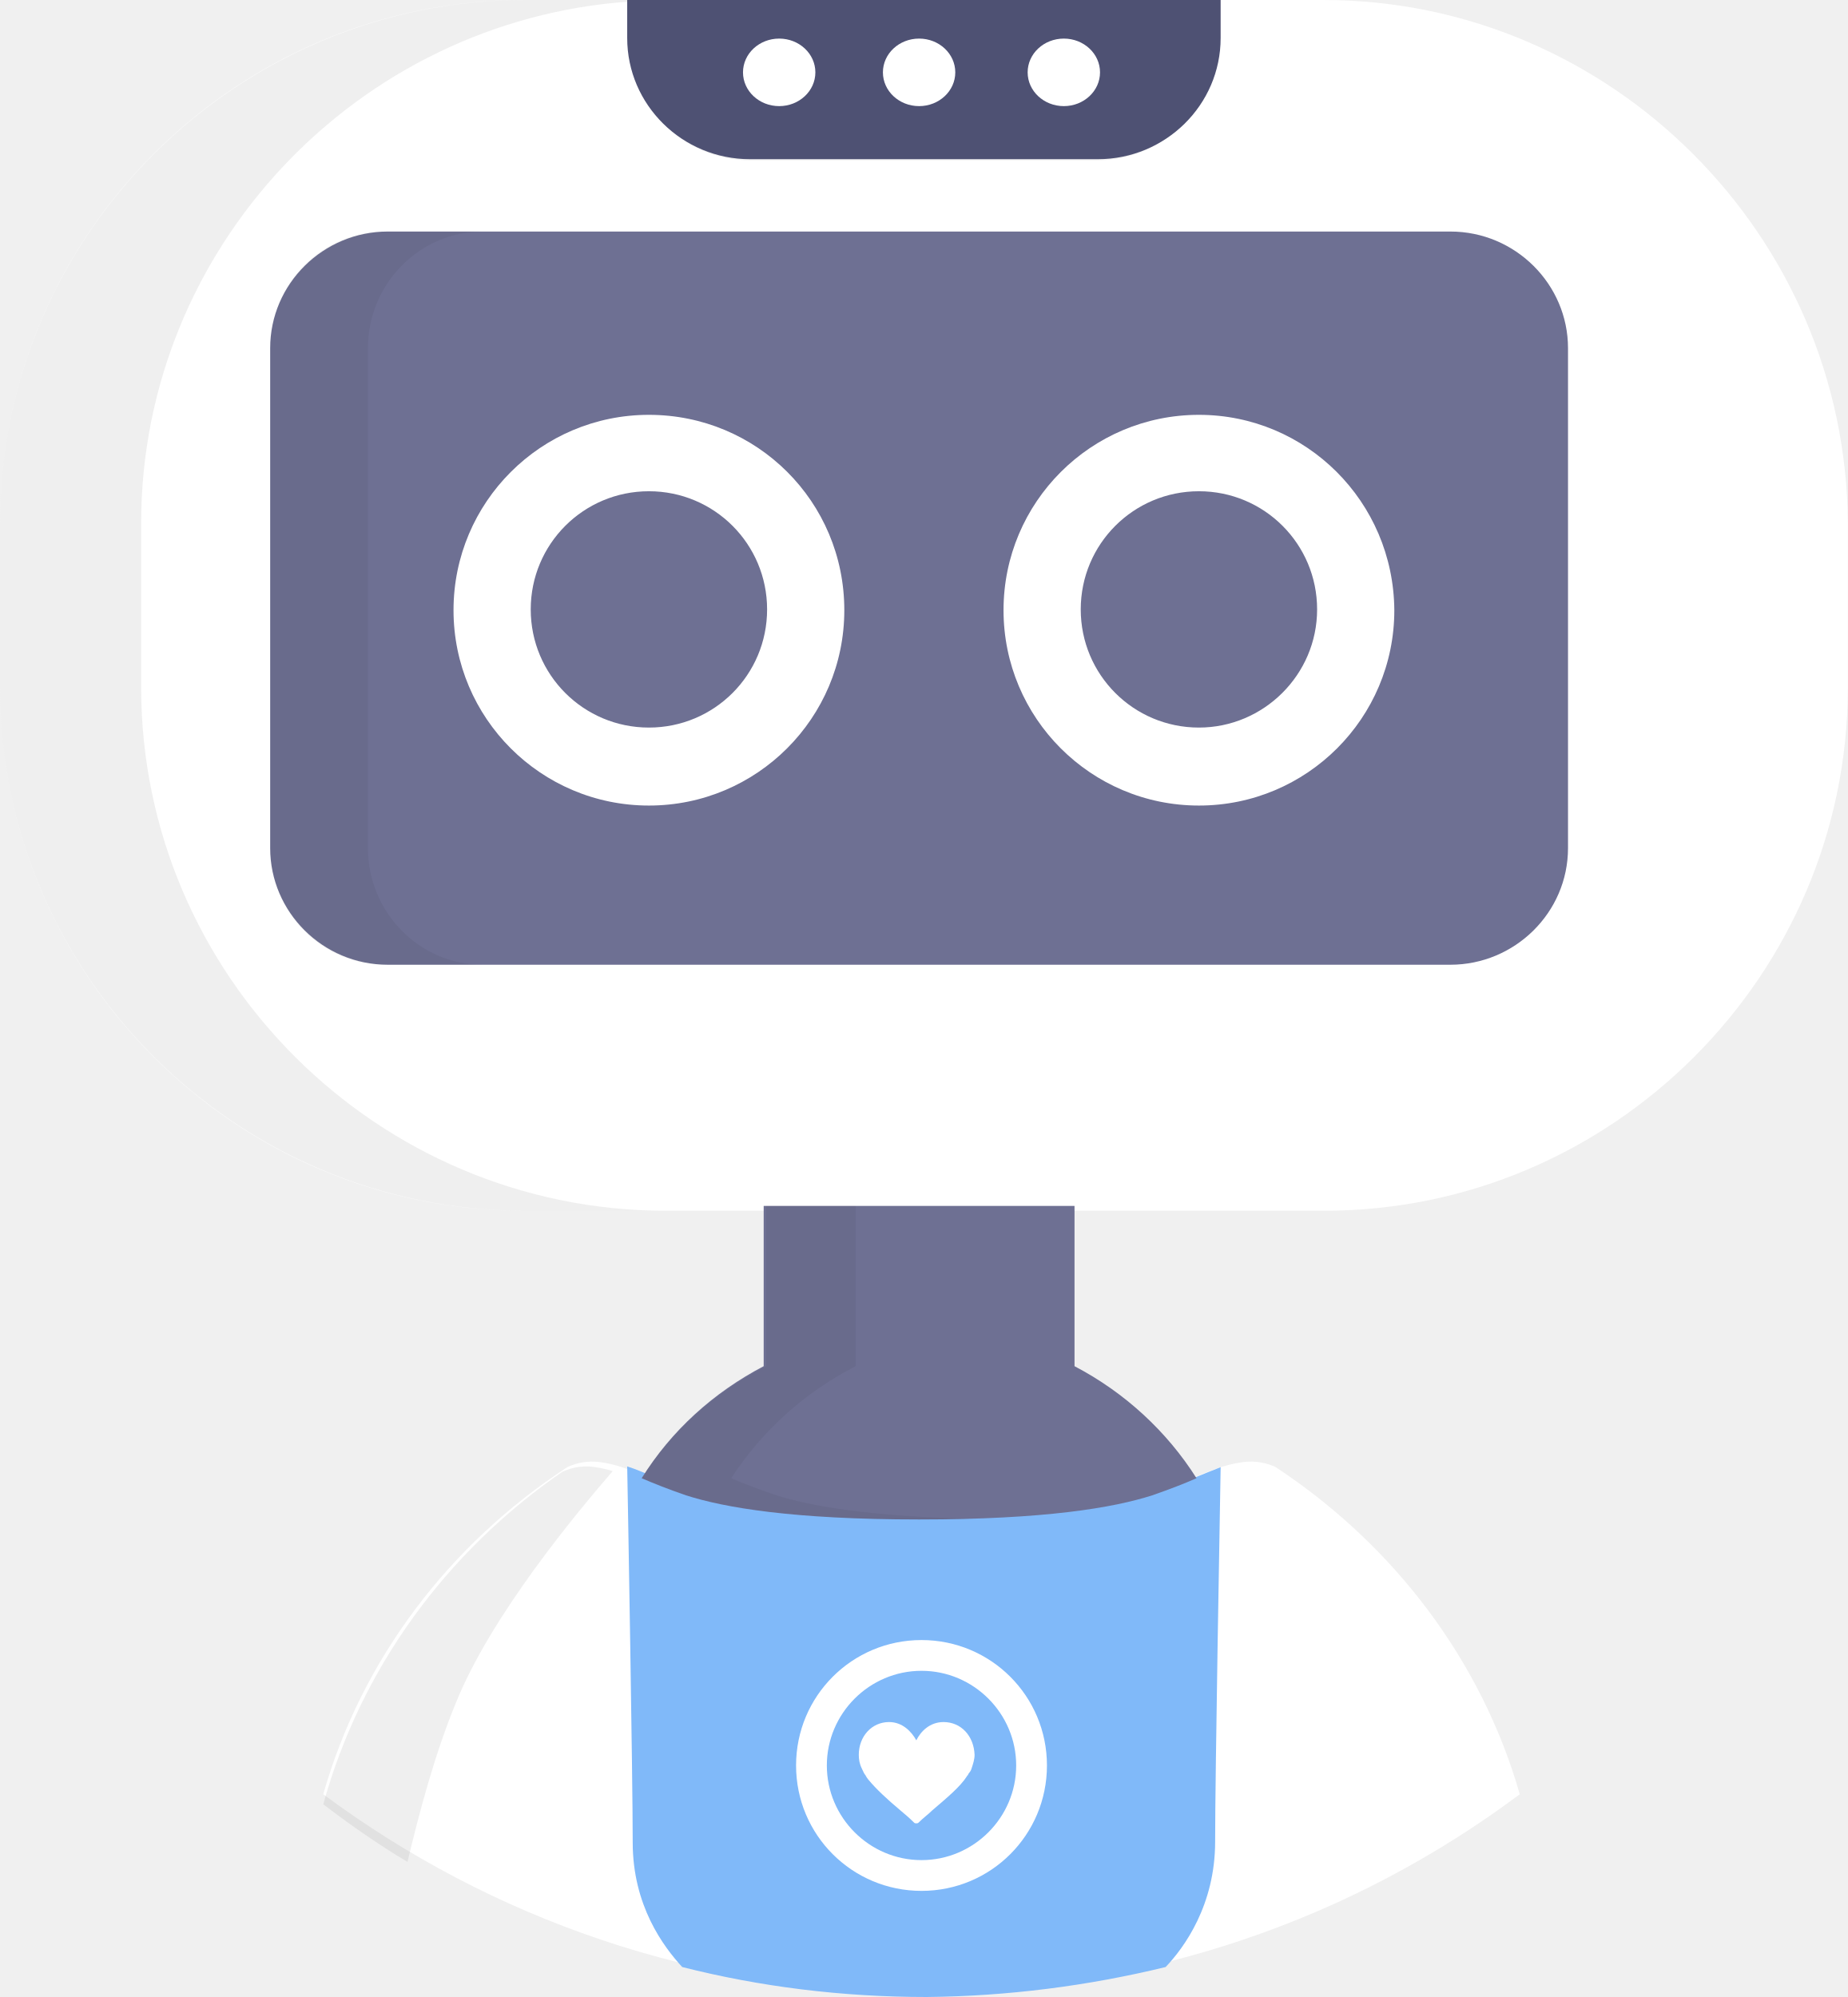
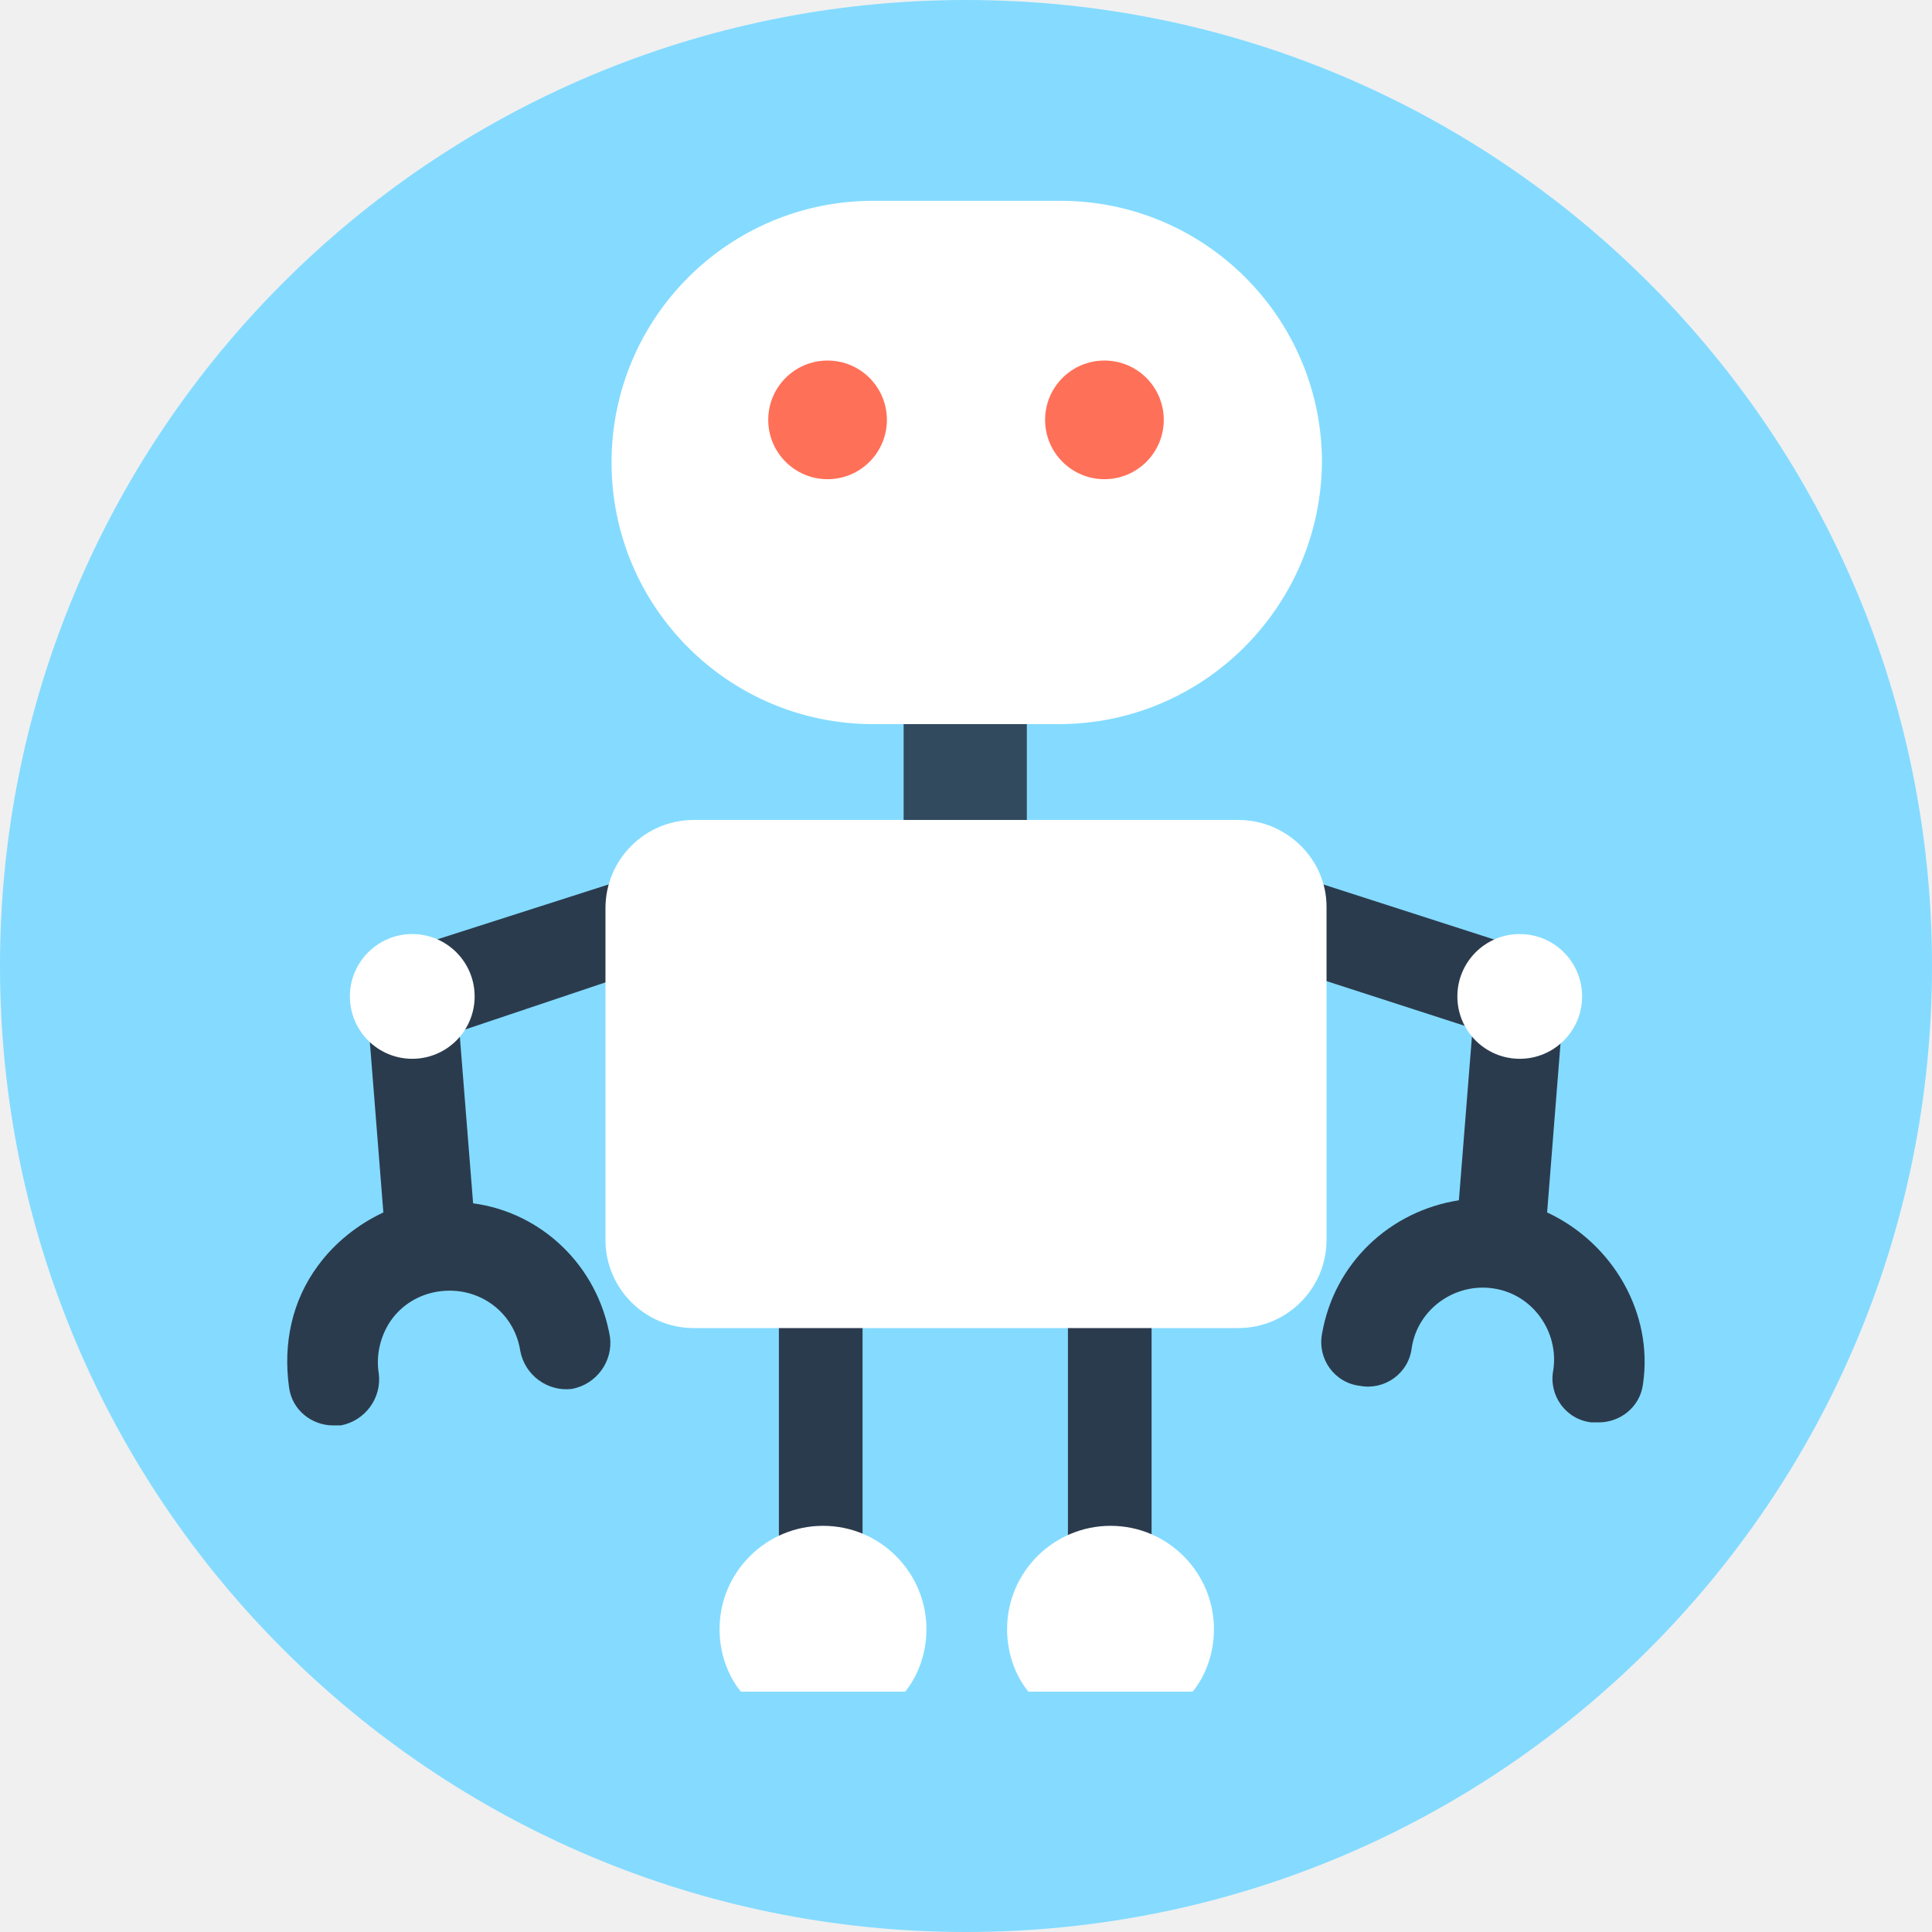
- <svg xmlns="http://www.w3.org/2000/svg" width="383px" height="414px" viewBox="0 0 383 414" version="1.1">
-   <defs />
-   <g id="Page-5" stroke="none" stroke-width="1" fill="none" fill-rule="evenodd">
-     <g id="robot1" fill-rule="nonzero">
-       <path d="M264.361,304.117 C262.901,303.471 260.466,302.663 257.382,303.148 C251.702,303.956 247.806,306.54 239.691,309.287 C231.576,311.871 217.293,314.295 191,314.295 C164.707,314.295 150.424,311.871 142.309,309.287 C134.194,306.702 130.298,303.956 124.618,303.148 C121.534,302.663 119.099,303.471 117.639,304.117 C93.131,320.11 74.953,344.019 67,371.967 C101.571,397.653 144.581,413 191,413 C237.581,413 280.429,397.815 315,371.967 C307.047,344.181 288.869,320.272 264.361,304.117 Z" id="XMLID_18_" fill="#FFFFFF" />
-       <path d="M67,374.05 C72.556,378.306 78.429,382.399 84.46,386 C86.841,376.014 90.016,363.9 94.46,353.096 C101.762,334.925 119.381,313.808 127,304.968 C125.889,304.641 124.619,304.314 123.349,304.15 C120.333,303.659 117.952,304.477 116.524,305.132 C92.556,321.666 74.778,345.893 67,374.05 Z" id="XMLID_27_" fill="#5F5F5F" opacity="0.1" />
-       <path d="M241.596,407.789 C245.506,403.703 251.86,394.877 251.86,381.801 C251.86,367.908 252.837,313.48 253,304.163 C249.579,305.471 245.995,307.105 240.619,308.903 C232.473,311.519 218.136,313.97 191.744,313.97 C165.352,313.97 151.016,311.519 142.87,308.903 C137.168,307.105 133.584,305.144 130,304 C130.163,312.99 131.14,367.908 131.14,381.964 C131.14,395.04 137.494,403.539 141.404,407.789 C157.532,411.875 174.475,414 192.07,414 C208.85,413.837 225.468,411.712 241.596,407.789 Z" id="XMLID_26_" fill="#80B9F9" />
-       <path d="M274.313,0 L252.576,0 L252.576,7.945 C252.576,21.89 241.22,33.24 227.269,33.24 L155.568,33.24 C141.618,33.24 130.262,21.89 130.262,7.945 L130.262,0 L108.525,0 C48.828,0 0,48.806 0,108.475 L0,142.525 C0,202.194 48.828,251 108.525,251 L274.475,251 C334.172,251 383,202.194 383,142.525 L383,108.475 C382.676,48.806 333.848,0 274.313,0 Z" id="XMLID_166_" fill="#FFFFFF" />
-       <path d="M155.448,33 L227.552,33 C241.581,33 253,21.732 253,7.888 L253,0 L130,0 L130,7.888 C130,21.732 141.419,33 155.448,33 Z" id="XMLID_165_" fill="#4E5173" />
-       <path d="M29.258,142.525 L29.258,108.475 C29.258,51.4 74.12,4.216 130.523,0.324 L130.523,0 L108.742,0 C48.926,0 0,48.806 0,108.475 L0,142.525 C0,202.194 48.926,251 108.742,251 L138,251 C78.184,251 29.258,202.194 29.258,142.525 Z" id="XMLID_53_" fill="#5F5F5F" opacity="0.1" />
-       <ellipse id="XMLID_2_" fill="#FFFFFF" cx="161.5" cy="15" rx="7.5" ry="7" />
-       <ellipse id="XMLID_5_" fill="#FFFFFF" cx="190.5" cy="15" rx="7.5" ry="7" />
-       <ellipse id="XMLID_6_" fill="#FFFFFF" cx="220.5" cy="15" rx="7.5" ry="7" />
-       <path d="M142.181,310 C150.234,312.581 164.408,315 190.5,315 C216.592,315 230.766,312.581 238.819,310 C242.524,308.71 245.423,307.581 248,306.452 C241.88,296.774 233.182,288.71 222.713,283.226 L222.713,250 L158.287,250 L158.287,283.226 C147.818,288.71 139.12,296.613 133,306.452 C135.577,307.581 138.476,308.71 142.181,310 Z" id="XMLID_13_" fill="#6E7093" />
-       <path d="M160.923,310 C157.145,308.71 154.188,307.581 151.56,306.452 C157.802,296.774 166.671,288.71 177.348,283.226 L177.348,250 L158.787,250 L158.787,283.226 C148.111,288.71 139.242,296.613 133,306.452 C135.628,307.419 138.42,308.71 142.362,310 C150.575,312.581 165.029,315 191.638,315 C194.923,315 198.043,315 201,314.839 C180.14,314.355 168.15,312.258 160.923,310 Z" id="XMLID_29_" fill="#000000" opacity="0.05" />
-       <path d="M300.619,200 L80.381,200 C66.89,200 56,189.039 56,175.822 L56,72.178 C56,58.8 67.053,48 80.381,48 L300.619,48 C314.11,48 325,58.961 325,72.178 L325,175.822 C325,189.2 313.947,200 300.619,200 Z" id="XMLID_7_" fill="#6E7093" />
-       <path d="M79.741,200 L100,200 C86.863,200 76.259,189.039 76.259,175.822 L76.259,72.178 C76.259,58.8 87.022,48 100,48 L79.741,48 C66.604,48 56,58.961 56,72.178 L56,175.822 C56,189.2 66.763,200 79.741,200 Z" id="XMLID_28_" fill="#000000" opacity="0.05" />
-       <path d="M195.569,357 C192.745,357 190.863,358.895 189.922,360.789 C188.98,359.053 187.098,357 184.275,357 C180.667,357 178,360 178,363.789 C178,364.737 178.157,365.684 178.627,366.632 C178.941,367.263 179.098,367.737 179.412,368.053 C179.412,368.211 179.569,368.211 179.569,368.368 C179.882,368.842 180.039,369 180.039,369 C181.608,370.895 183.804,372.947 186.627,375.316 C187.569,376.105 188.51,376.895 189.451,377.842 C189.608,378 189.765,378 189.922,378 C190.078,378 190.235,378 190.392,377.842 C191.333,376.895 192.431,376.105 193.216,375.316 C196.353,372.632 199.02,370.421 200.431,368.211 C200.431,368.211 200.431,368.053 200.588,368.053 C200.902,367.263 201.059,367.579 201.373,366.632 C201.686,365.684 202,364.737 202,363.789 C201.843,359.842 199.176,357 195.569,357 Z" id="XMLID_8_" fill="#FFFFFF" />
-       <path d="M134.5,86 C112.127,86 94,104.127 94,126.5 C94,148.873 112.127,167 134.5,167 C156.873,167 175,148.873 175,126.5 C175,103.964 156.873,86 134.5,86 Z M134.5,150.833 C120.946,150.833 110.004,139.891 110.004,126.337 C110.004,112.782 120.946,101.841 134.5,101.841 C148.054,101.841 158.996,112.782 158.996,126.337 C158.996,139.891 148.054,150.833 134.5,150.833 Z" id="XMLID_23_" fill="#FFFFFF" />
-       <path d="M248.5,86 C226.127,86 208,104.127 208,126.5 C208,148.873 226.127,167 248.5,167 C270.873,167 289,148.873 289,126.5 C288.837,103.964 270.71,86 248.5,86 Z M248.5,150.833 C234.946,150.833 224.004,139.891 224.004,126.337 C224.004,112.782 234.946,101.841 248.5,101.841 C262.054,101.841 272.996,112.782 272.996,126.337 C272.996,139.891 261.891,150.833 248.5,150.833 Z" id="XMLID_24_" fill="#FFFFFF" />
-       <path d="M191,340 C176.61,340 165,351.61 165,366 C165,380.39 176.61,392 191,392 C205.39,392 217,380.39 217,366 C217,351.61 205.39,340 191,340 Z M191,385.623 C180.208,385.623 171.377,376.792 171.377,366 C171.377,355.208 180.208,346.377 191,346.377 C201.792,346.377 210.623,355.208 210.623,366 C210.623,376.792 201.792,385.623 191,385.623 Z" id="XMLID_46_" fill="#FFFFFF" />
-     </g>
+ <svg xmlns="http://www.w3.org/2000/svg" version="1.1" id="Layer_1" x="0px" y="0px" viewBox="0 0 508 508" style="enable-background:new 0 0 508 508;" xml:space="preserve">
+   <circle style="fill:#84DBFF;" cx="254" cy="254" r="254" />
+   <g>
+     <rect x="280.8" y="334" style="fill:#2B3B4E;" width="22" height="87.6" />
+     <rect x="204.8" y="334" style="fill:#2B3B4E;" width="22" height="87.6" />
+     <path style="fill:#2B3B4E;" d="M406.8,318.8l5.2-65.6L340,230l-7.2,22.8l54.4,17.6l-3.6,45.2c-18,2.8-32.8,16.4-36,35.2   c-1.2,6.4,3.2,12.8,10,13.6c6.4,1.2,12.8-3.2,13.6-10c1.6-10.4,11.6-17.2,21.6-15.6c10.4,1.6,17.2,11.6,15.6,21.6   c-1.2,6.4,3.2,12.8,10,13.6c0.8,0,1.2,0,2,0c5.6,0,10.8-4,11.6-10C434.8,345.2,424,326.8,406.8,318.8z" />
+     <path style="fill:#2B3B4E;" d="M175.6,252.8L168,230l-72.4,23.2l5.2,65.6c-6.8,3.2-12.8,8-17.2,14c-6.8,9.2-9.2,20.4-7.6,32   c0.8,6,6,10,11.6,10c0.8,0,1.2,0,2,0c6.4-1.2,10.8-7.2,10-13.6c-0.8-4.8,0.4-10,3.2-14c2.8-4,7.2-6.8,12.4-7.6   c10.4-1.6,20,5.2,21.6,15.6c1.2,6.4,7.2,10.8,13.6,10c6.4-1.2,10.8-7.2,10-13.6c-3.2-18.8-18-32.8-36-35.2l-3.6-45.2L175.6,252.8z" />
  </g>
+   <g>
+     <circle style="fill:#FFFFFF;" cx="399.6" cy="262" r="16.4" />
+     <circle style="fill:#FFFFFF;" cx="108.4" cy="262" r="16.4" />
+     <path style="fill:#FFFFFF;" d="M278.4,190.4h-48.8c-38,0-68.8-30.8-68.8-68.8l0,0c0-38,30.8-68.8,68.8-68.8h49.2   c38,0,68.8,30.8,68.8,68.8l0,0C347.2,159.6,316.4,190.4,278.4,190.4z" />
+   </g>
+   <g>
+     <circle style="fill:#FF7058;" cx="290.4" cy="110.4" r="15.6" />
+     <circle style="fill:#FF7058;" cx="217.6" cy="110.4" r="15.6" />
+   </g>
+   <path style="fill:#FFFFFF;" d="M325.6,215.6H182.4c-12.8,0-23.2,10.4-23.2,23.2V326c0,12.8,10.4,23.2,23.2,23.2h143.2  c12.8,0,23.2-10.4,23.2-23.2v-87.6C348.8,226,338.4,215.6,325.6,215.6z" />
+   <rect x="237.6" y="190.4" style="fill:#324A5E;" width="32.4" height="25.2" />
+   <g>
+     <path style="fill:#FFFFFF;" d="M313.6,444.8c3.6-4.4,5.6-10.4,5.6-16.4c0-14.8-12-27.2-27.2-27.2c-14.8,0-27.2,12-27.2,27.2   c0,6,2,12,5.6,16.4H313.6z" />
+     <path style="fill:#FFFFFF;" d="M238,444.8c3.6-4.4,5.6-10.4,5.6-16.4c0-14.8-12-27.2-27.2-27.2c-14.8,0-27.2,12-27.2,27.2   c0,6,2,12,5.6,16.4H238z" />
+   </g>
+   <g>
+ </g>
+   <g>
+ </g>
+   <g>
+ </g>
+   <g>
+ </g>
+   <g>
+ </g>
+   <g>
+ </g>
+   <g>
+ </g>
+   <g>
+ </g>
+   <g>
+ </g>
+   <g>
+ </g>
+   <g>
+ </g>
+   <g>
+ </g>
+   <g>
+ </g>
+   <g>
+ </g>
+   <g>
+ </g>
</svg>
